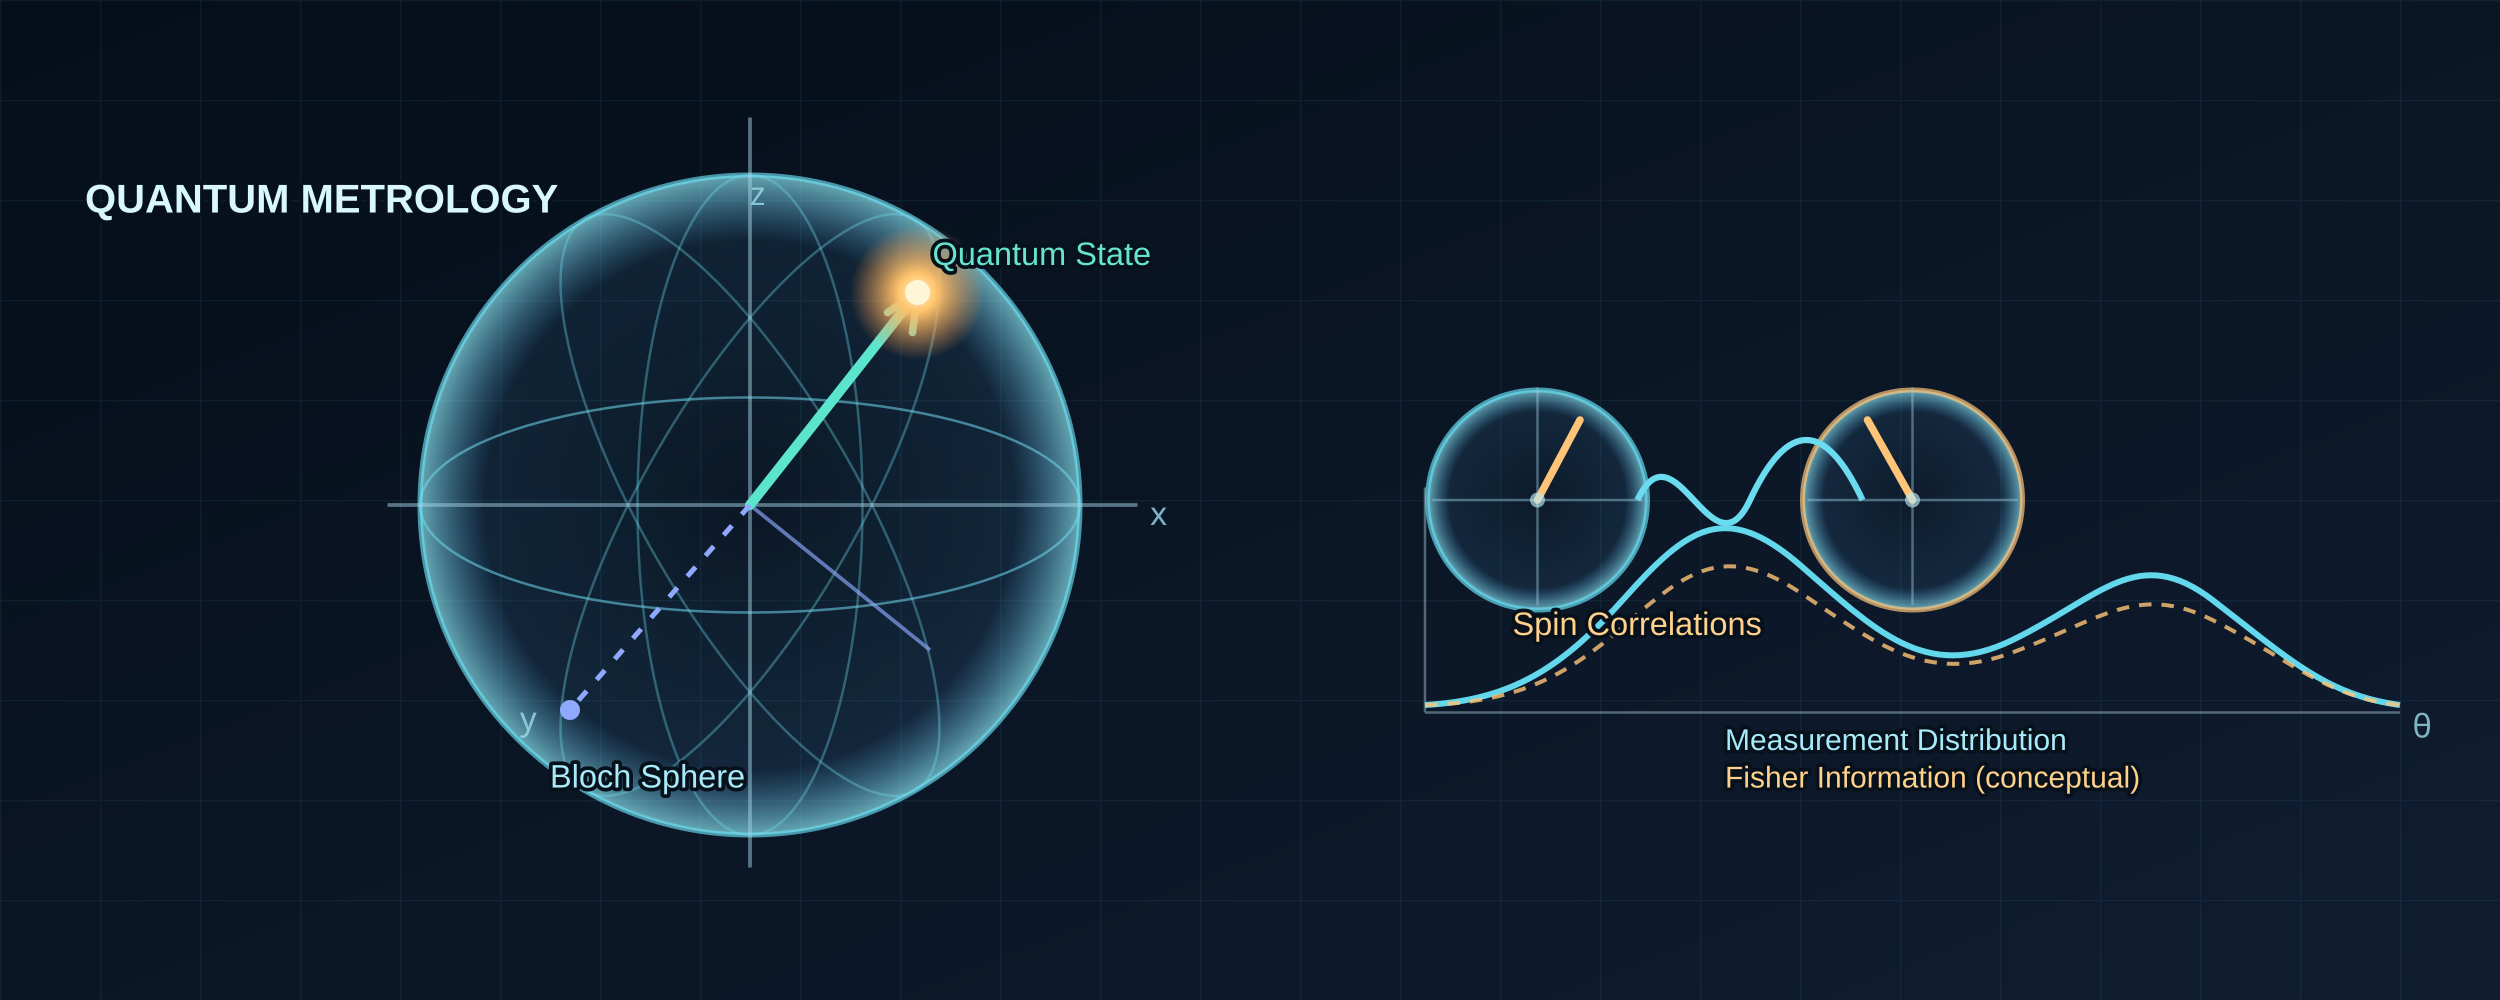
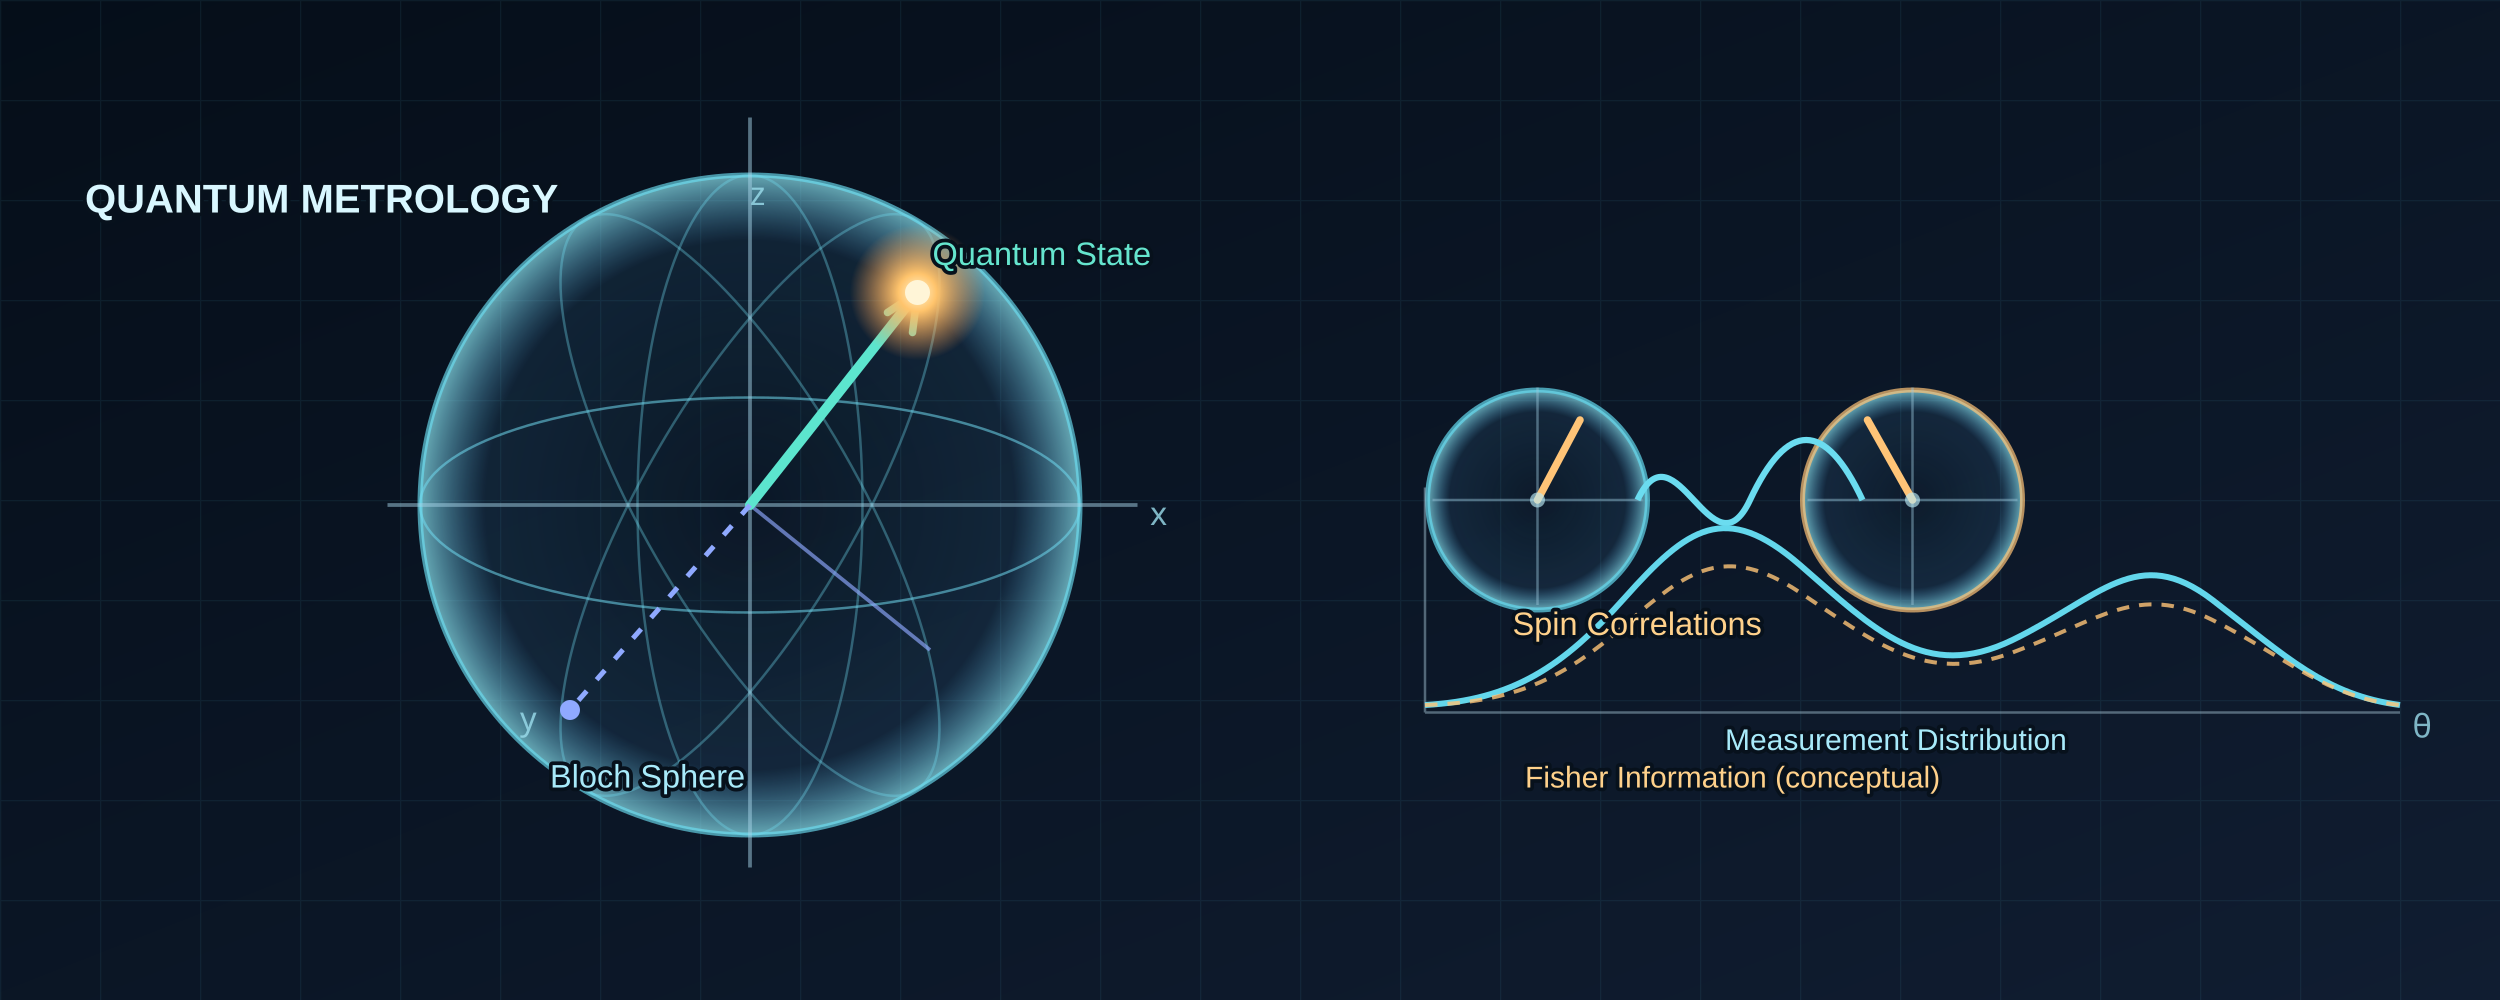
<svg xmlns="http://www.w3.org/2000/svg" viewBox="0 0 1000 400" role="img" aria-labelledby="title desc">
  <defs>
    <linearGradient id="bg" x2="1" y2="1">
      <stop stop-color="#050e19" />
      <stop offset="1" stop-color="#101d31" />
    </linearGradient>
    <radialGradient id="sphere">
      <stop stop-color="#4cbadf" stop-opacity=".02" />
      <stop offset=".8" stop-color="#4c9fd5" stop-opacity=".12" />
      <stop offset="1" stop-color="#8feaf4" stop-opacity=".7" />
    </radialGradient>
    <radialGradient id="state">
      <stop stop-color="#fff4d0" />
      <stop offset=".28" stop-color="#ffc46c" />
      <stop offset="1" stop-color="#ff9b4d" stop-opacity="0" />
    </radialGradient>
    <pattern id="grid" width="40" height="40" patternUnits="userSpaceOnUse">
      <path d="M40 0H0V40" fill="none" stroke="#63bddb" stroke-opacity=".08" />
    </pattern>
  </defs>
  <style>@media (max-width: 600px) { text { display: none; } }</style>
  <rect width="1000" height="400" fill="url(#bg)" />
  <rect width="1000" height="400" fill="url(#grid)" />
  <g transform="translate(300 202)">
    <circle r="132" fill="url(#sphere)" stroke="#6bdcf0" stroke-opacity=".65" stroke-width="2" />
    <ellipse rx="132" ry="43" fill="none" stroke="#70d9ef" stroke-opacity=".55" />
    <ellipse rx="132" ry="43" transform="rotate(60)" fill="none" stroke="#70d9ef" stroke-opacity=".35" />
    <ellipse rx="132" ry="43" transform="rotate(-60)" fill="none" stroke="#70d9ef" stroke-opacity=".35" />
    <ellipse rx="45" ry="132" fill="none" stroke="#70d9ef" stroke-opacity=".35" />
    <path d="M-145 0H155M0 145V-155" stroke="#a6d4e8" stroke-opacity=".5" stroke-width="1.5" />
    <path d="M0 0L72 58" stroke="#8fa9ff" stroke-opacity=".65" stroke-width="1.5" />
    <path d="M0 0L67 -85" stroke="#5ce5ce" stroke-width="4" stroke-linecap="round" />
    <path d="M67 -85L55 -77M67 -85L65 -69" stroke="#5ce5ce" stroke-width="3" stroke-linecap="round" />
    <circle cx="67" cy="-85" r="27" fill="url(#state)" />
    <circle cx="67" cy="-85" r="5" fill="#fff5d7" />
    <path d="M0 0L-72 82" stroke="#8fa9ff" stroke-width="2" stroke-dasharray="5 6" />
    <circle cx="-72" cy="82" r="4" fill="#8fa9ff" />
  </g>
  <g transform="translate(615 150)">
    <circle cx="0" cy="50" r="44" fill="url(#sphere)" stroke="#63d8ed" stroke-opacity=".7" stroke-width="2" />
    <circle cx="150" cy="50" r="44" fill="url(#sphere)" stroke="#ffc477" stroke-opacity=".7" stroke-width="2" />
    <path d="M0 5V92M-42 50H42M150 5V92M108 50H192" stroke="#9ac7d9" stroke-opacity=".45" />
    <path d="M0 50L17 18M150 50L132 18" stroke="#ffc477" stroke-width="3" stroke-linecap="round" />
    <path d="M40 50C55 18 70 82 85 50S115 18 130 50" fill="none" stroke="#6bdcf0" stroke-width="2.5" />
    <g fill="#b9e9f5" fill-opacity=".65">
      <circle cx="0" cy="50" r="3" />
      <circle cx="150" cy="50" r="3" />
    </g>
  </g>
  <g transform="translate(570 285)" fill="none">
    <path d="M0 0H390M0 0V-90" stroke="#9ab8c9" stroke-opacity=".5" />
    <path d="M0 -3C35 -5 55 -18 80 -46S120 -85 150 -59 200 -12 235 -29 285 -68 315 -45 360 -7 390 -3" stroke="#63d7ec" stroke-width="2.4" />
    <path d="M0 -3C35 -4 55 -13 80 -35S120 -68 150 -48 200 -11 235 -24 285 -52 315 -37 360 -6 390 -3" stroke="#ffc477" stroke-opacity=".8" stroke-width="1.6" stroke-dasharray="5 4" />
  </g>
  <g fill="#9bddec" font-family="sans-serif" font-size="13" opacity=".8">
    <text x="300" y="82">z</text>
    <text x="460" y="210">x</text>
    <text x="208" y="292">y</text>
    <text x="965" y="295">θ</text>
  </g>
  <g font-family="Arial, Helvetica, sans-serif" font-weight="500" paint-order="stroke" stroke="#07111c" stroke-width="3" stroke-linejoin="round">
    <text x="34" y="85" fill="#d9f7ff" font-size="16" font-weight="700" stroke="#07111c" stroke-width="3">QUANTUM METROLOGY</text>
    <text x="220" y="315" fill="#a8eafa" font-size="13" stroke="#07111c" stroke-width="3">Bloch Sphere</text>
    <text x="373" y="106" fill="#65e5ce" font-size="13" stroke="#07111c" stroke-width="3">Quantum State</text>
    <text x="605" y="254" fill="#ffd18b" font-size="13" stroke="#07111c" stroke-width="3">Spin Correlations</text>
    <text x="690" y="300" fill="#a8eafa" font-size="12" stroke="#07111c" stroke-width="3">Measurement Distribution</text>
-     <text x="690" y="315" fill="#ffd18b" font-size="12" stroke="#07111c" stroke-width="3">Fisher Information (conceptual)</text>
+     <text x="610" y="315" fill="#ffd18b" font-size="12" stroke="#07111c" stroke-width="3">Fisher Information (conceptual)</text>
  </g>
</svg>
